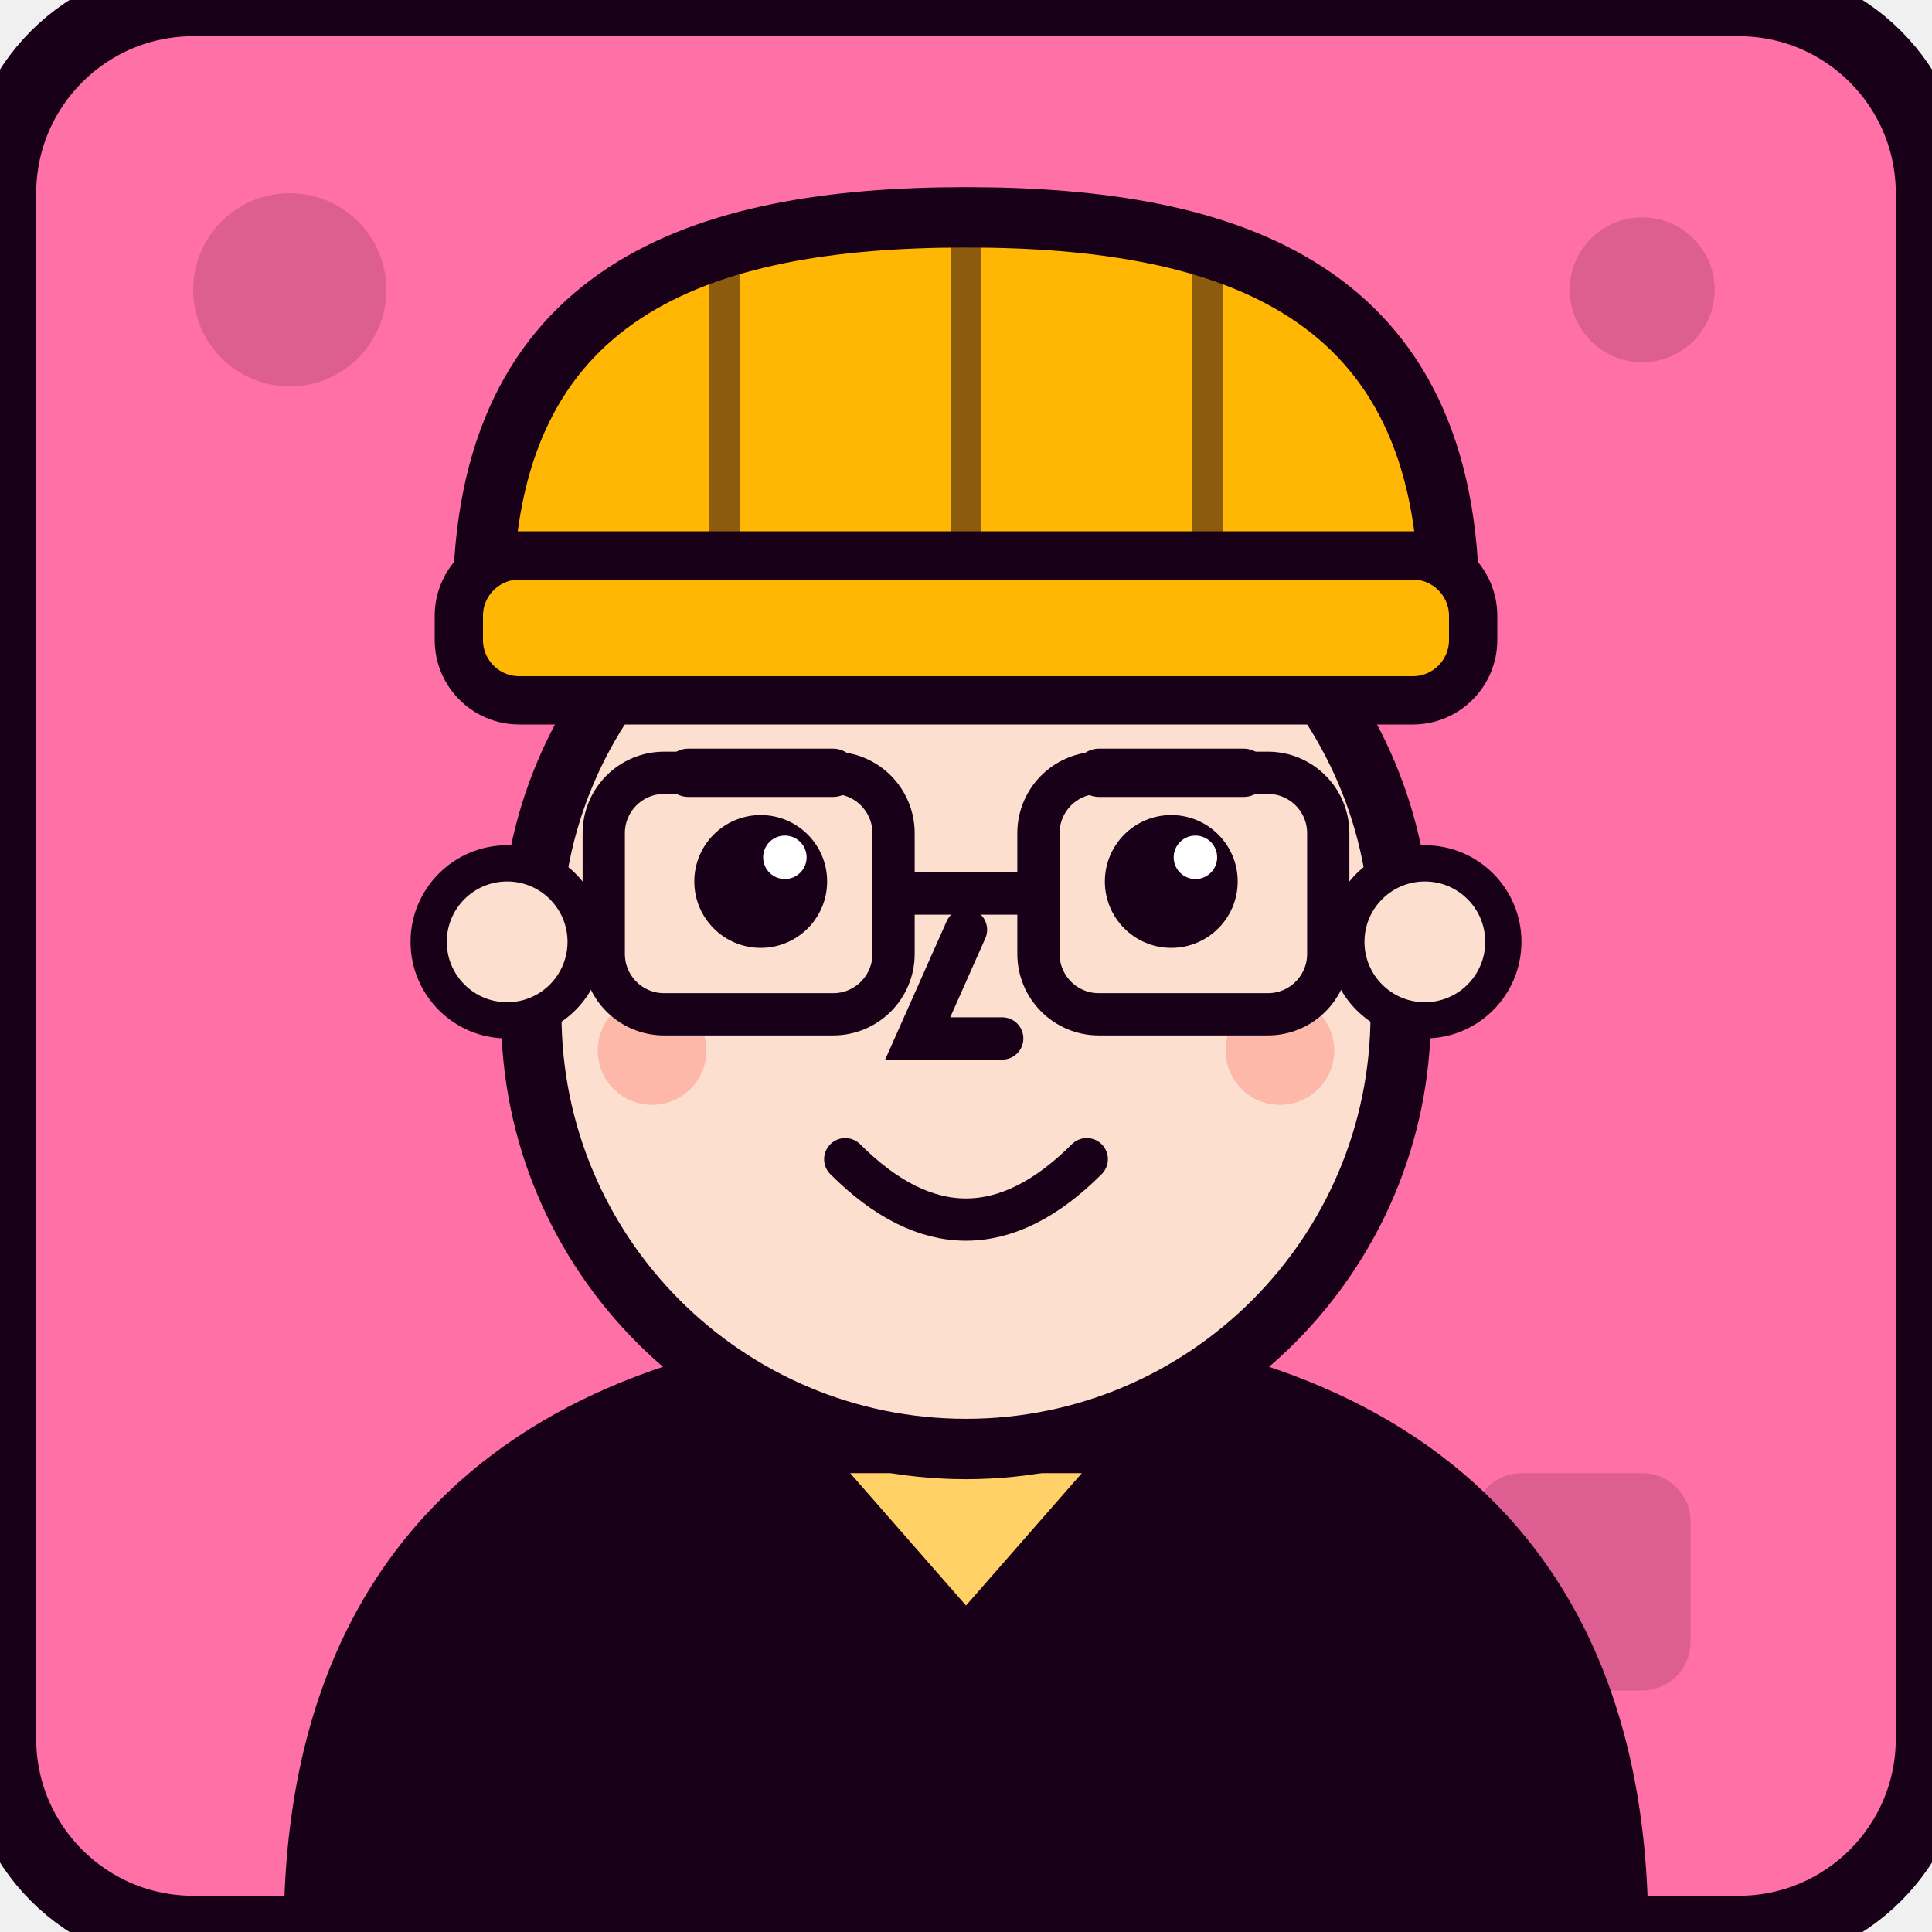
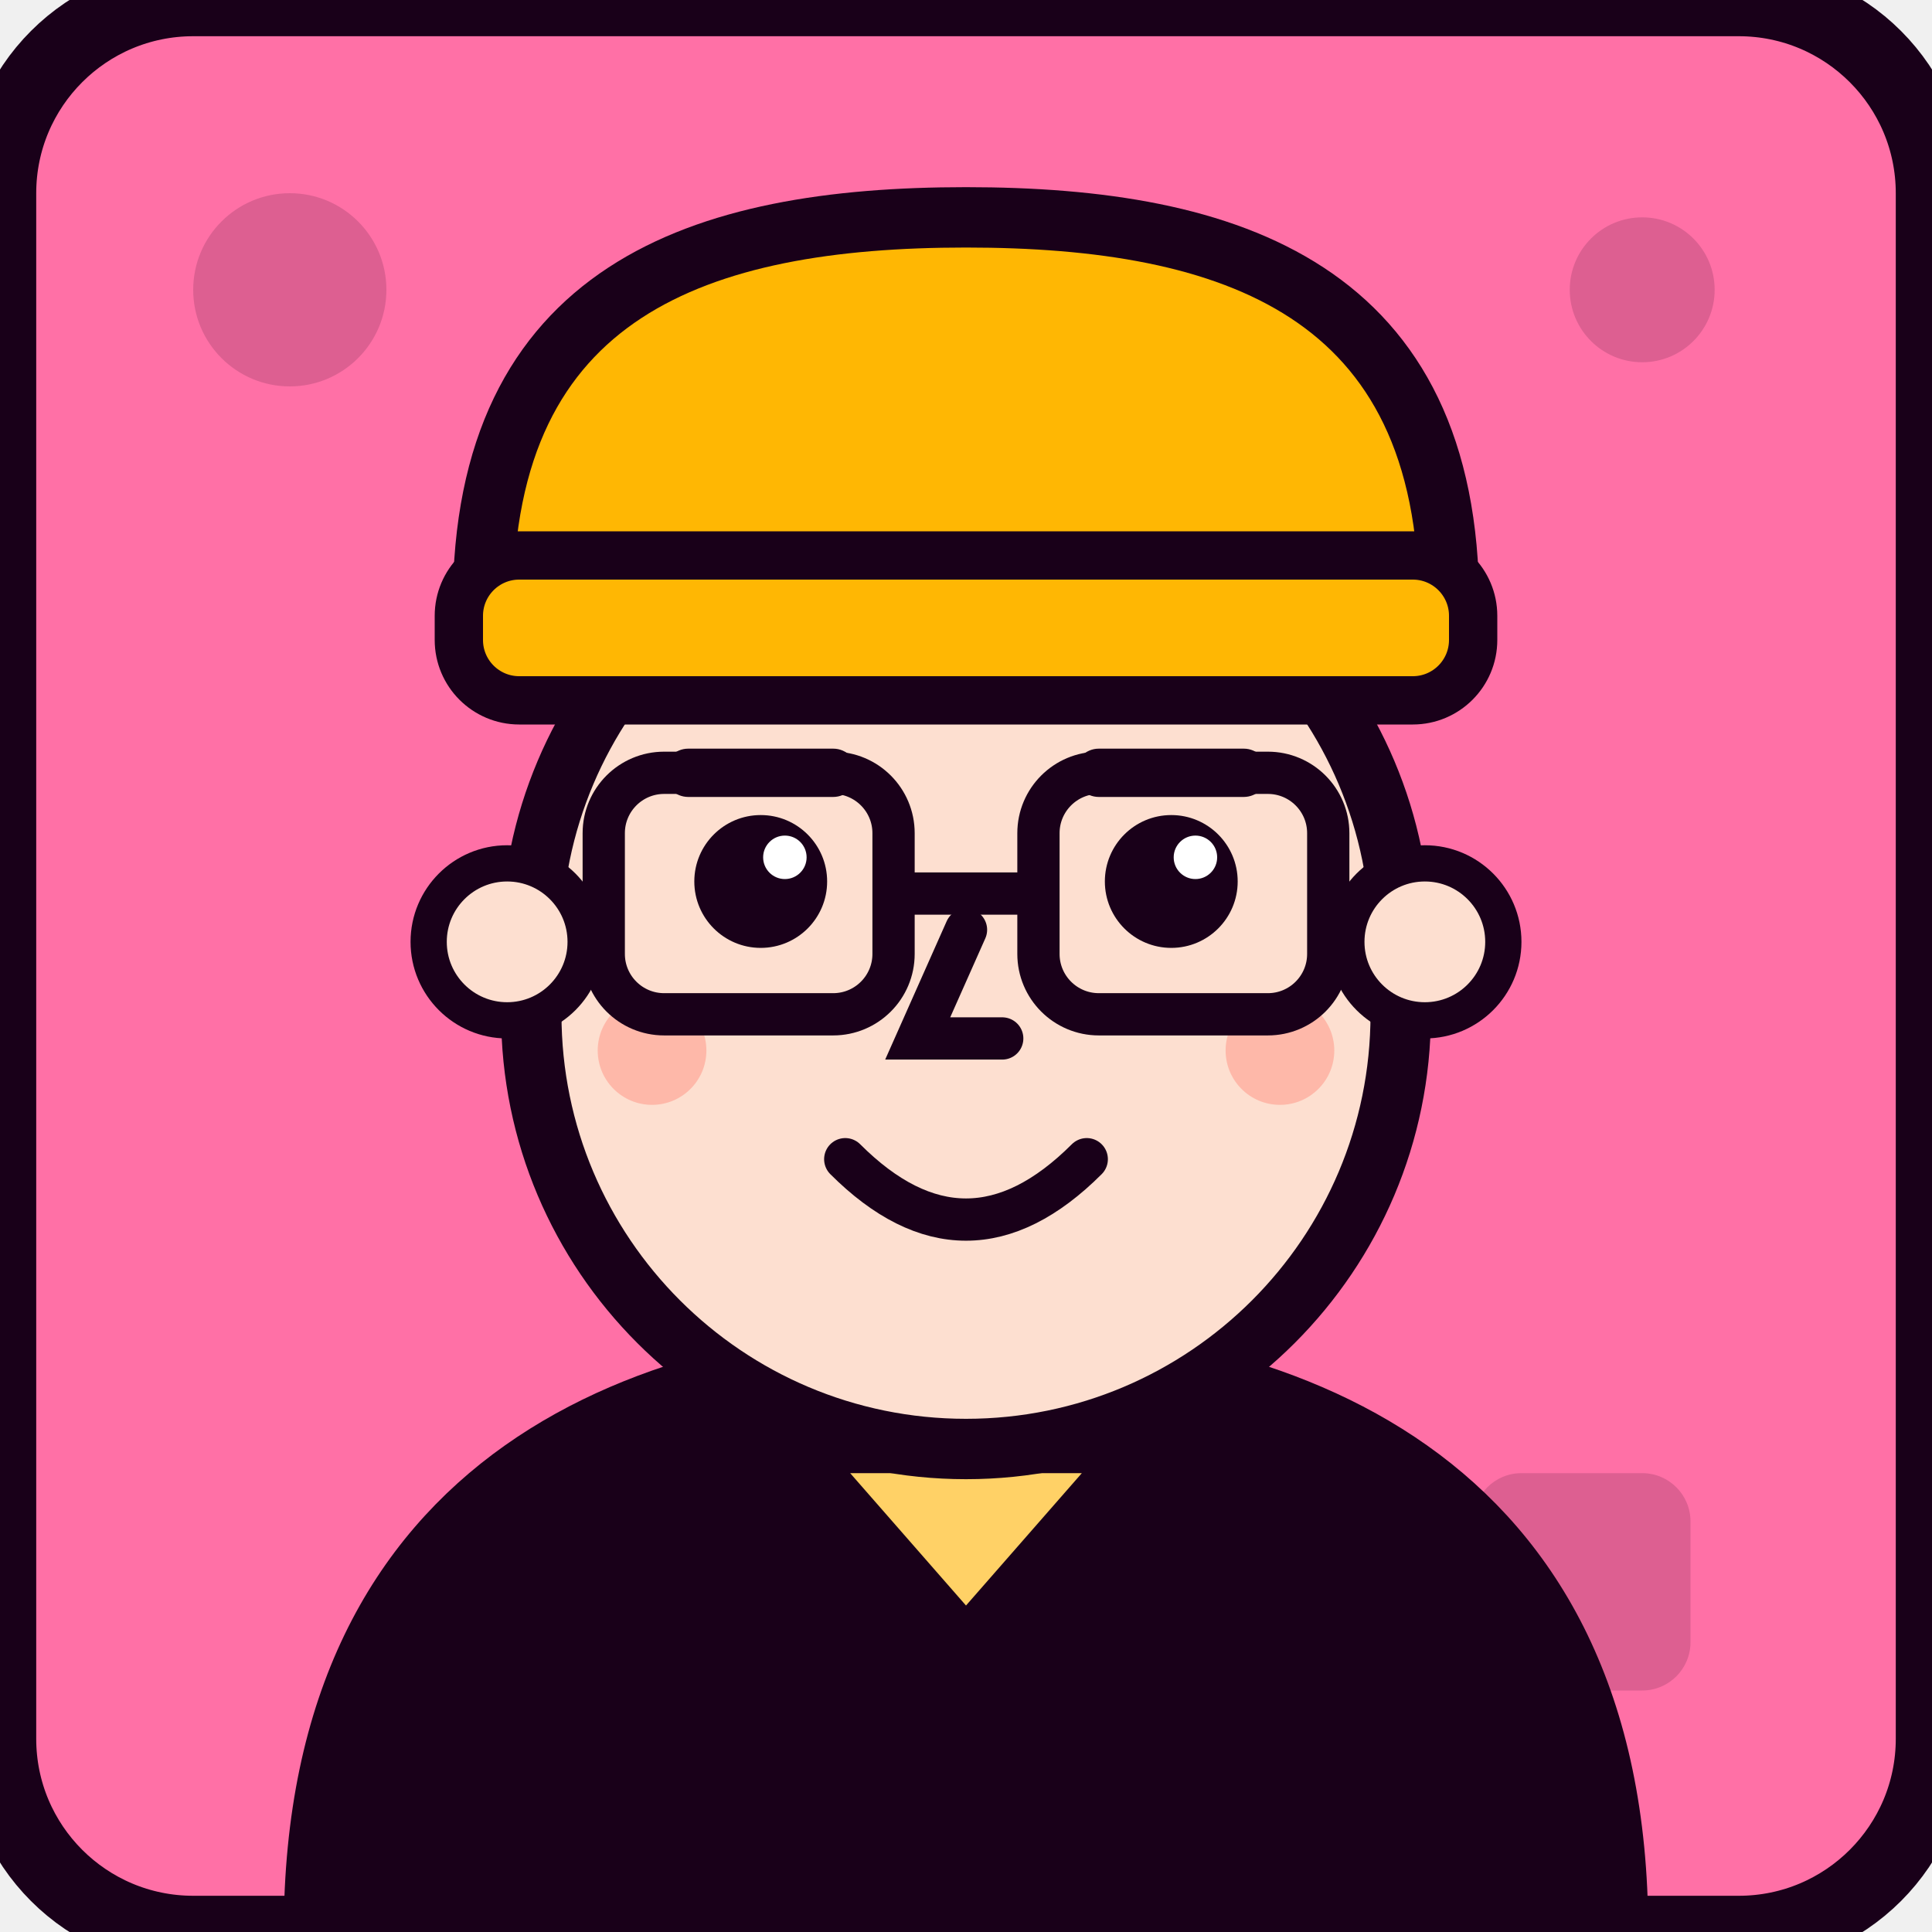
<svg xmlns="http://www.w3.org/2000/svg" viewBox="0 0 160 160" width="100%" height="100%">
  <rect x="0" y="0" width="160" height="160" rx="16" fill="#FF70A6" stroke="#190019" stroke-width="6" />
  <circle cx="24" cy="24" r="8" fill="#190019" opacity="0.15" />
  <circle cx="136" cy="24" r="6" fill="#190019" opacity="0.15" />
  <rect x="122" y="122" width="18" height="18" rx="4" fill="#190019" opacity="0.15" />
  <path d="M 26 160 C 26 122, 54 112, 80 112 C 106 112, 134 122, 134 160 Z" fill="#190019" stroke="#190019" stroke-width="5" />
  <path d="M 66 120 L 80 136 L 94 120 Z" fill="#FFD166" stroke="#190019" stroke-width="4" />
  <rect x="44" y="42" width="72" height="78" rx="36" fill="#FDDFD0" stroke="#190019" stroke-width="5" />
  <circle cx="42" cy="78" r="6.5" fill="#FDDFD0" stroke="#190019" stroke-width="3" />
  <circle cx="118" cy="78" r="6.5" fill="#FDDFD0" stroke="#190019" stroke-width="3" />
  <path d="M 80 77 L 76 86 L 83 86" fill="none" stroke="#190019" stroke-width="3.5" stroke-linecap="round" />
  <circle cx="54" cy="87" r="4.5" fill="#FF6F61" opacity="0.35" />
  <circle cx="106" cy="87" r="4.5" fill="#FF6F61" opacity="0.35" />
  <path d="M 70 96 Q 80 106 90 96" fill="none" stroke="#190019" stroke-width="3.5" stroke-linecap="round" />
  <circle cx="63" cy="73" r="5.5" fill="#190019" />
  <circle cx="97" cy="73" r="5.5" fill="#190019" />
  <circle cx="65" cy="71" r="1.8" fill="#FFFFFF" />
  <circle cx="99" cy="71" r="1.8" fill="#FFFFFF" />
  <rect x="55" y="62" width="16" height="4" rx="2" fill="#190019" />
  <rect x="89" y="62" width="16" height="4" rx="2" fill="#190019" />
  <path d="M 40 50 C 40 24, 58 18, 80 18 C 102 18, 120 24, 120 50 Z" fill="#FFB703" stroke="#190019" stroke-width="5" />
  <rect x="38" y="46" width="84" height="12" rx="5" fill="#FFB703" stroke="#190019" stroke-width="4" />
-   <line x1="60" y1="22" x2="60" y2="46" stroke="#190019" stroke-width="2.5" opacity="0.5" />
-   <line x1="80" y1="20" x2="80" y2="46" stroke="#190019" stroke-width="2.5" opacity="0.5" />
-   <line x1="100" y1="22" x2="100" y2="46" stroke="#190019" stroke-width="2.5" opacity="0.5" />
  <rect x="50" y="64" width="24" height="20" rx="5" fill="none" stroke="#190019" stroke-width="3.5" />
  <rect x="86" y="64" width="24" height="20" rx="5" fill="none" stroke="#190019" stroke-width="3.5" />
  <line x1="74" y1="74" x2="86" y2="74" stroke="#190019" stroke-width="3.5" />
</svg>
